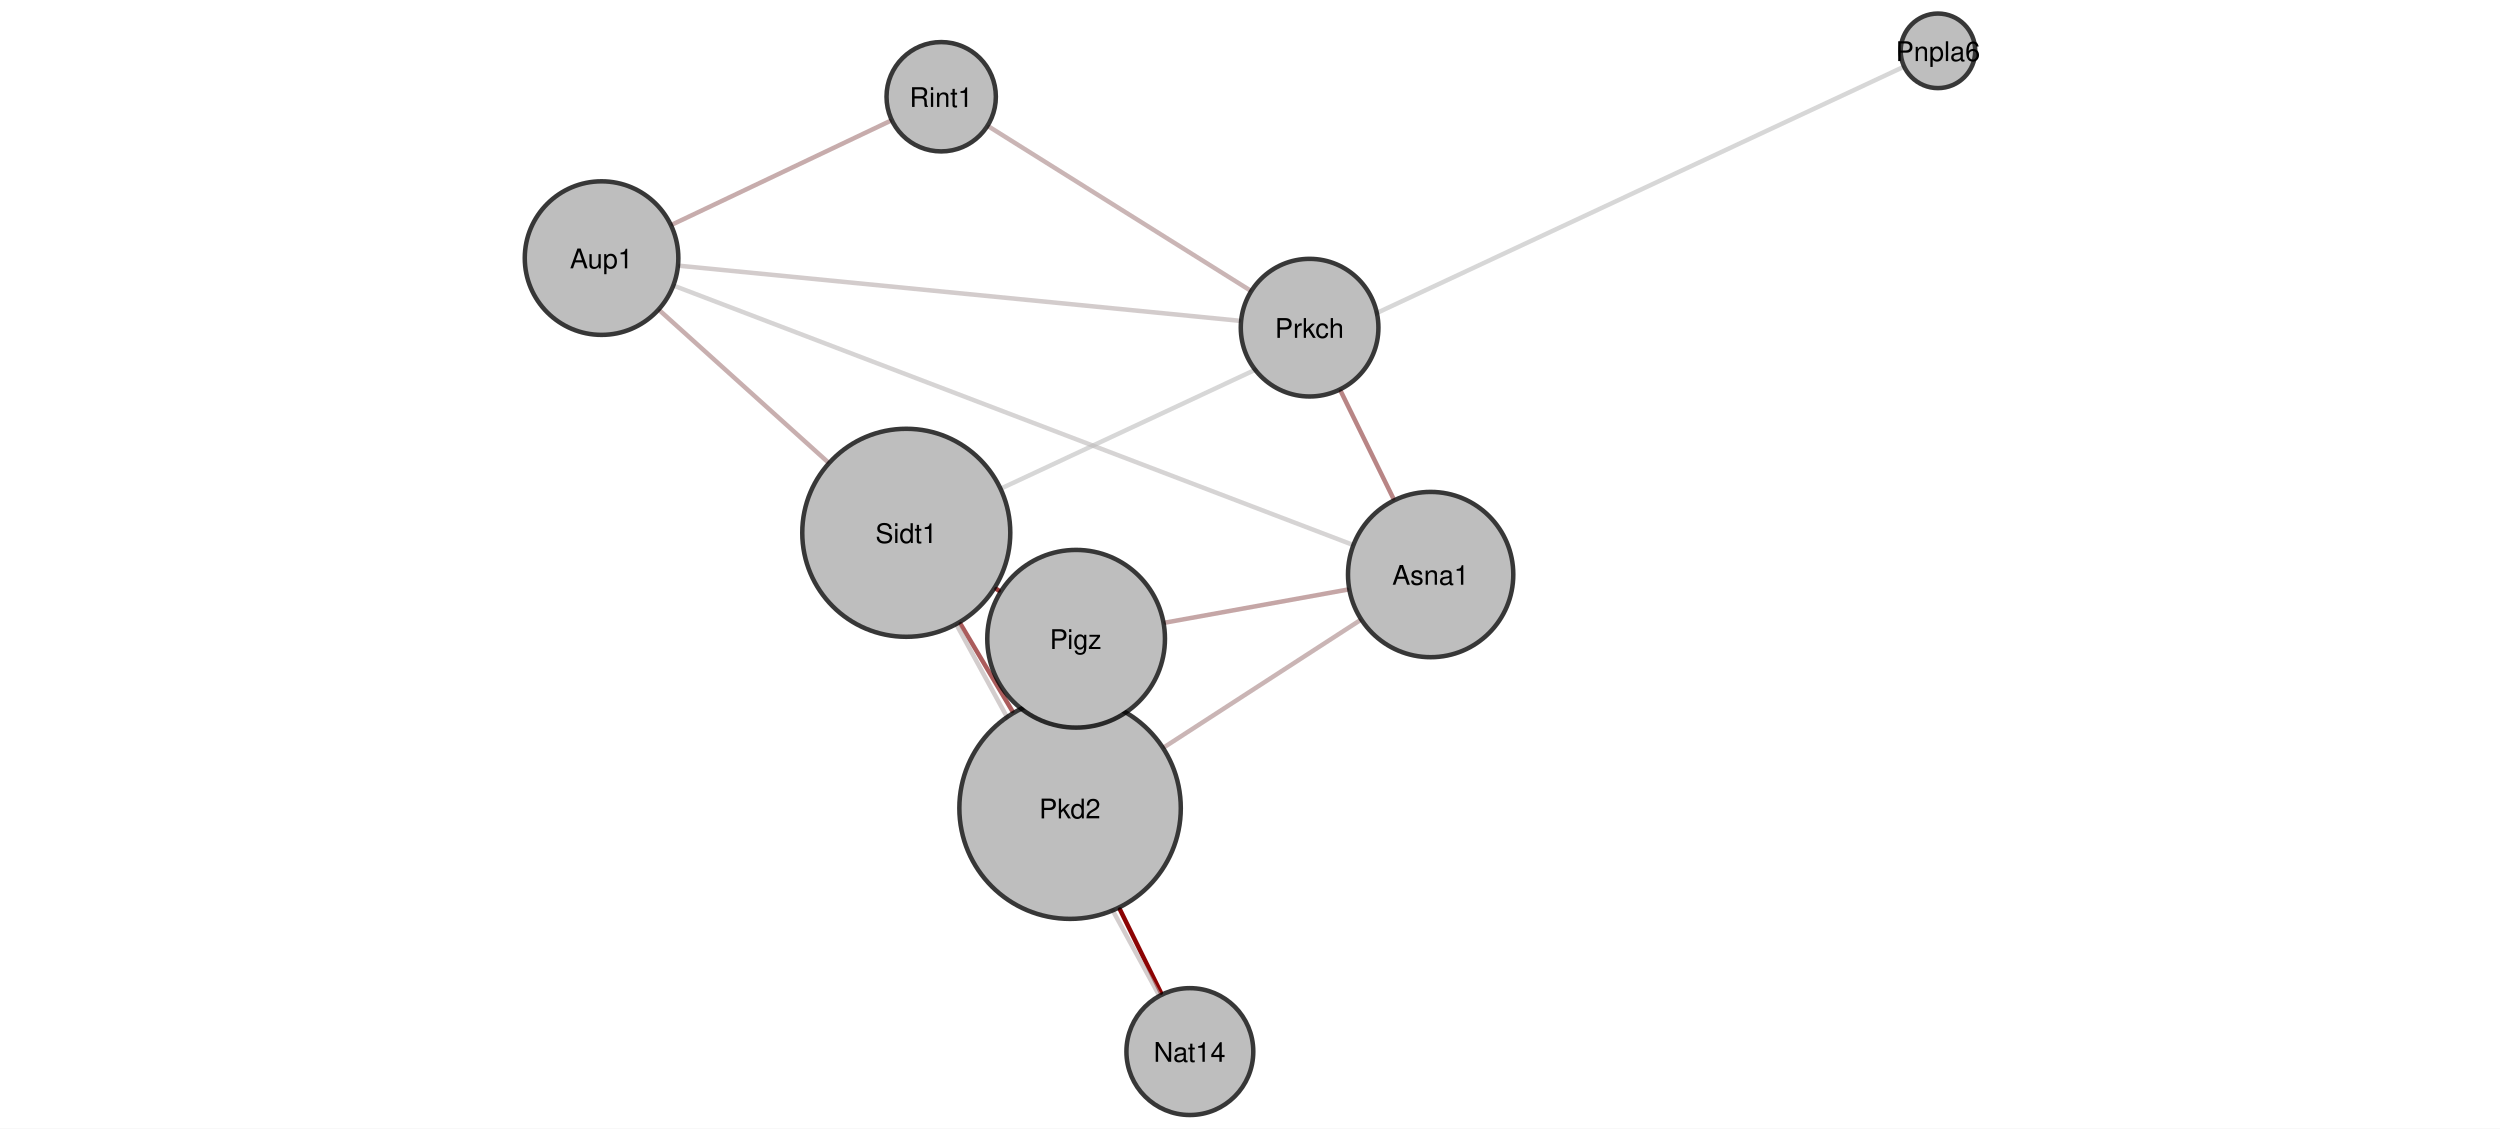
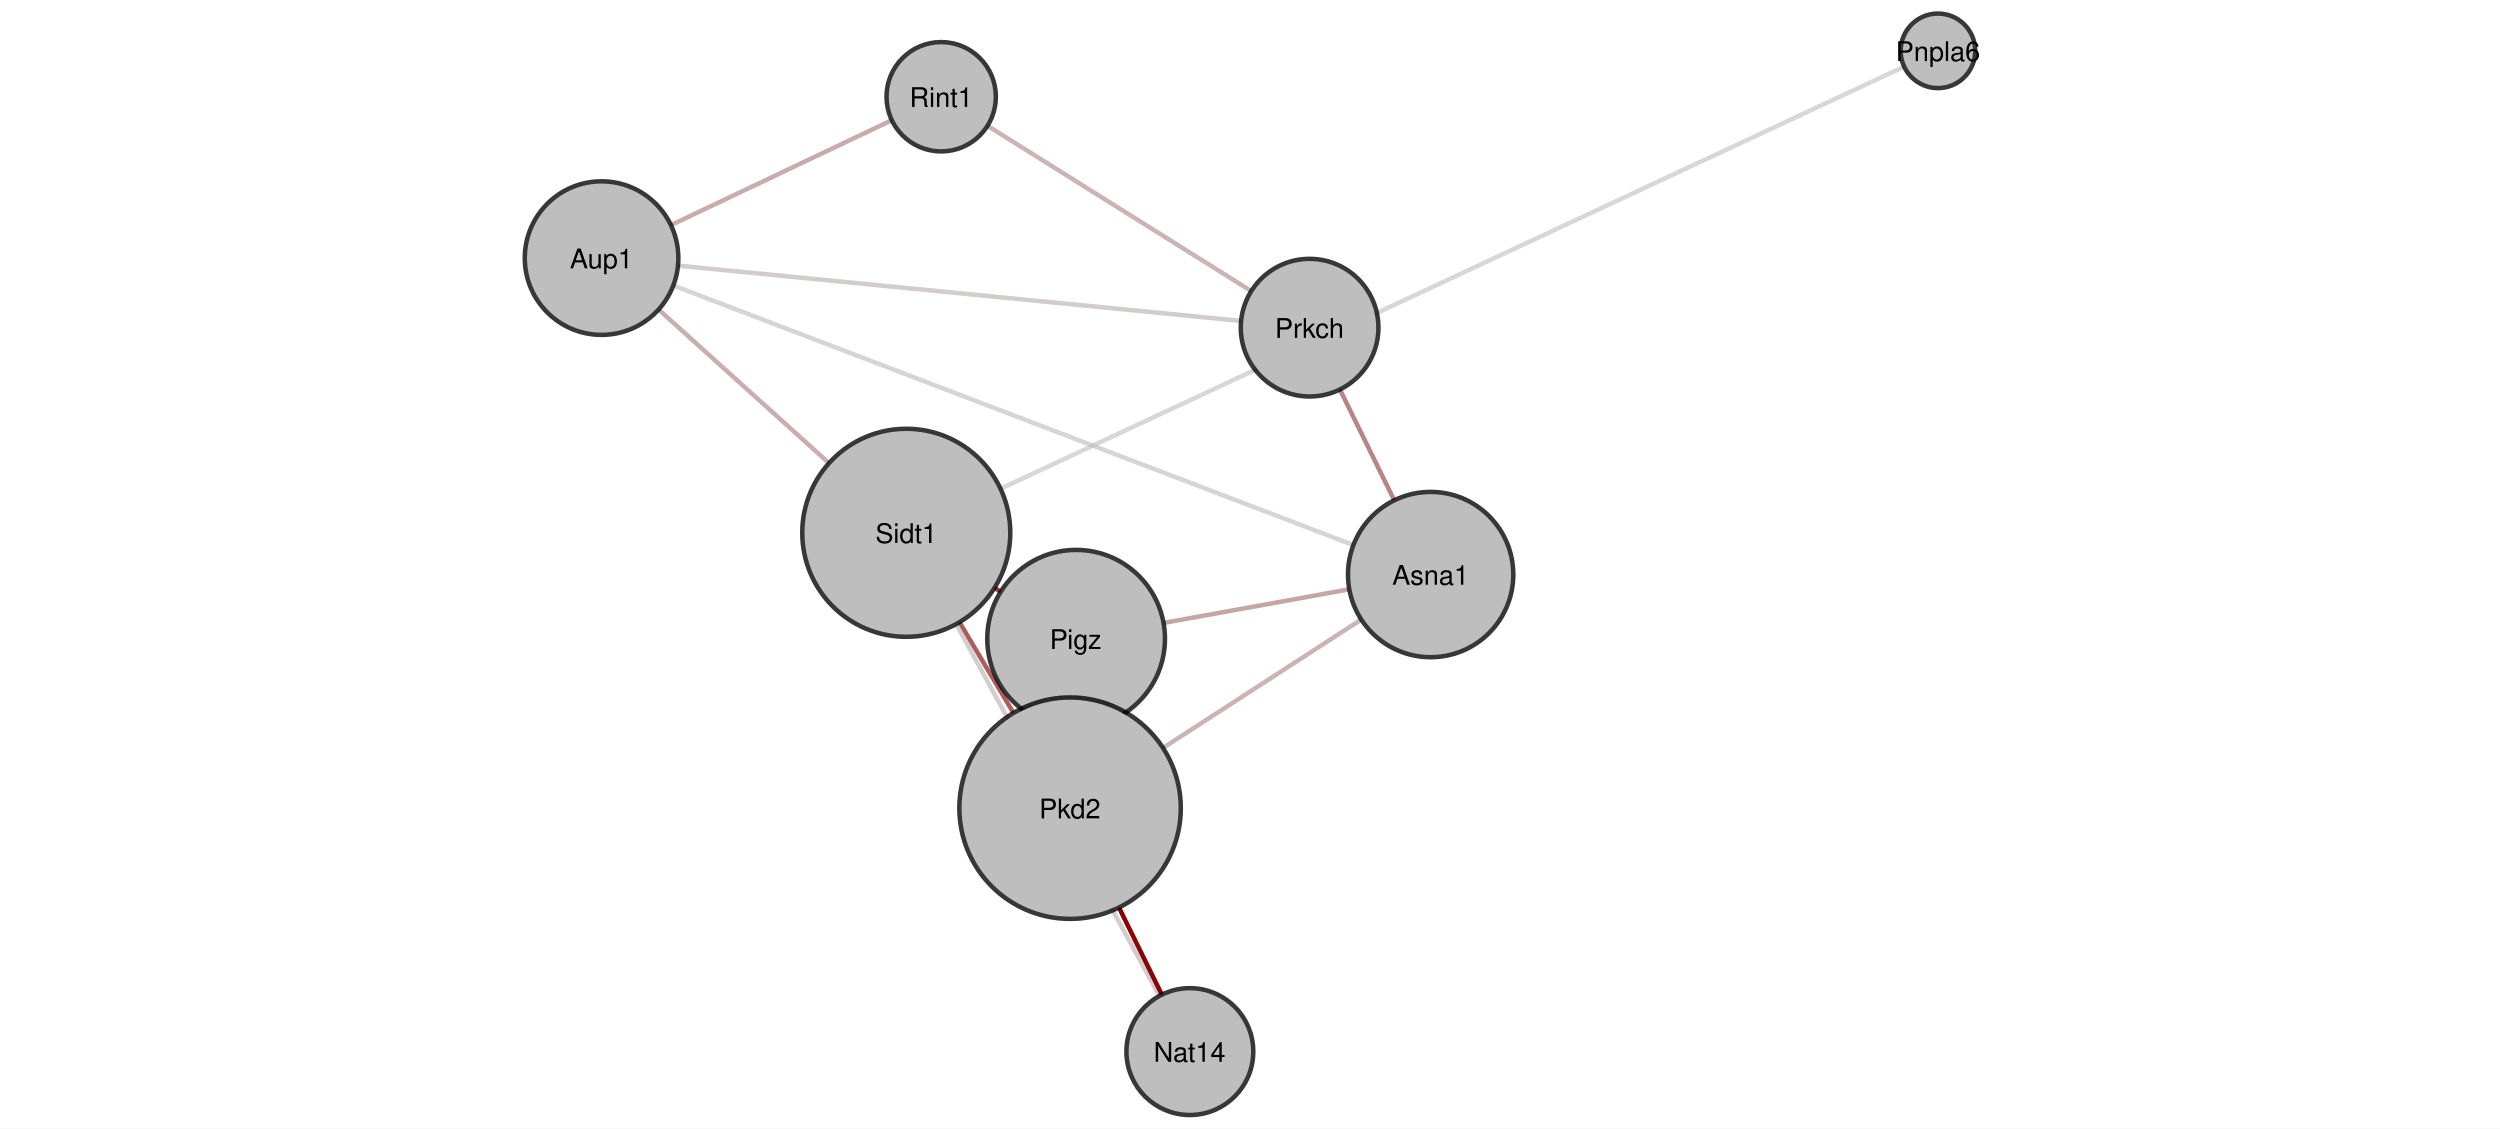
<svg xmlns="http://www.w3.org/2000/svg" version="1.1" baseProfile="full" x="0px" y="0px" width="1513px" height="683px" viewBox="0 0 1513 683">
  <g stroke-linejoin="miter" stroke-dashoffset="0" stroke-dasharray="none" stroke-width="1" stroke-miterlimit="10" stroke-linecap="square">
    <g fill-opacity="1" fill-rule="nonzero" stroke="none" fill="#ffffff">
      <path d="M 0 0 L 1513 0 L 1513 683 L 0 683 L 0 0 z" />
    </g>
    <g transform="matrix(1.367504, 0, 0, 1.367504, 703.5943, 291.7856)">
-       <g stroke-linejoin="round" stroke-width="2" stroke-linecap="round" fill="none" stroke-opacity="0.792" stroke="#a66565">
-         <path d="M 78.911 -40.118 L 102.092 7.165" />
+       <g stroke-linejoin="round" stroke-width="2" stroke-linecap="round" fill="none" stroke-opacity="0.608" stroke="#bebebe">
+         <path d="M -70.822 2.515 L 327.287 -183.469" />
+       </g>
+     </g>
+     <g transform="matrix(1.367504, 0, 0, 1.367504, 703.5943, 291.7856)">
+       <g stroke-linejoin="round" stroke-width="2" stroke-linecap="round" fill="none" stroke-opacity="0.706" stroke="#b18e8e">
+         <path d="M -148.363 -9.068 L -222.306 -75.725" />
+       </g>
+     </g>
+     <g transform="matrix(1.367504, 0, 0, 1.367504, 703.5943, 291.7856)">
+       <g stroke-linejoin="round" stroke-width="2" stroke-linecap="round" fill="none" stroke-opacity="0.863" stroke="#9d4242">
+         <path d="M -89.388 62.841 L -66.503 101.315" />
+       </g>
+     </g>
+     <g transform="matrix(1.367504, 0, 0, 1.367504, 703.5943, 291.7856)">
+       <g stroke-linejoin="round" stroke-width="2" stroke-linecap="round" fill="none" stroke-opacity="0.635" stroke="#bab0b0">
+         <path d="M -1.874 226.506 L -90.874 63.688" />
+       </g>
+     </g>
+     <g transform="matrix(1.367504, 0, 0, 1.367504, 703.5943, 291.7856)">
+       <g stroke-linejoin="round" stroke-width="2" stroke-linecap="round" fill="none" stroke-opacity="0.914" stroke="#962a2a">
+         <path d="M -72.477 47.974 L -73.531 47.316" />
+       </g>
+     </g>
+     <g transform="matrix(1.367504, 0, 0, 1.367504, 703.5943, 291.7856)">
+       <g stroke-linejoin="round" stroke-width="2" stroke-linecap="round" fill="none" stroke-opacity="0.714" stroke="#b08b8b">
+         <path d="M -120.733 -159.747 L -216.693 -114.157" />
      </g>
    </g>
    <g transform="matrix(1.367504, 0, 0, 1.367504, 703.5943, 291.7856)">
      <g stroke-linejoin="round" stroke-width="2" stroke-linecap="round" fill="none" stroke-opacity="0.694" stroke="#b39595">
        <path d="M -76.634 -157.179 L 38.411 -85.069" />
      </g>
    </g>
    <g transform="matrix(1.367504, 0, 0, 1.367504, 703.5943, 291.7856)">
-       <g stroke-linejoin="round" stroke-width="2" stroke-linecap="round" fill="none" stroke-opacity="0.639" stroke="#bab0b0">
-         <path d="M -213.476 -95.726 L 33.759 -71.438" />
+       <g stroke-linejoin="round" stroke-width="2" stroke-linecap="round" fill="none" stroke-opacity="0.725" stroke="#af8585">
+         <path d="M 1.407 62.132 L 81.659 47.599" />
      </g>
    </g>
    <g transform="matrix(1.367504, 0, 0, 1.367504, 703.5943, 291.7856)">
-       <g stroke-linejoin="round" stroke-width="2" stroke-linecap="round" fill="none" stroke-opacity="0.608" stroke="#bebebe">
-         <path d="M -70.822 2.515 L 327.287 -183.469" />
+       <g stroke-linejoin="round" stroke-width="2" stroke-linecap="round" fill="none" stroke-opacity="1" stroke="#8b0000">
+         <path d="M -39.705 109.612 L -39.16 94.319" />
      </g>
    </g>
    <g transform="matrix(1.367504, 0, 0, 1.367504, 703.5943, 291.7856)">
-       <g stroke-linejoin="round" stroke-width="2" stroke-linecap="round" fill="none" stroke-opacity="0.714" stroke="#b08b8b">
-         <path d="M -120.733 -159.747 L -216.693 -114.157" />
+       <g stroke-linejoin="round" stroke-width="2" stroke-linecap="round" fill="none" stroke-opacity="0.792" stroke="#a66565">
+         <path d="M 78.911 -40.118 L 102.092 7.165" />
+       </g>
+     </g>
+     <g transform="matrix(1.367504, 0, 0, 1.367504, 703.5943, 291.7856)">
+       <g stroke-linejoin="round" stroke-width="2" stroke-linecap="round" fill="none" stroke-opacity="0.639" stroke="#bab0b0">
+         <path d="M -213.476 -95.726 L 33.759 -71.438" />
      </g>
    </g>
    <g transform="matrix(1.367504, 0, 0, 1.367504, 703.5943, 291.7856)">
      <g stroke-linejoin="round" stroke-width="2" stroke-linecap="round" fill="none" stroke-opacity="0.996" stroke="#8c0202">
        <path d="M -0.766 225.931 L -18.865 189.15" />
      </g>
    </g>
    <g transform="matrix(1.367504, 0, 0, 1.367504, 703.5943, 291.7856)">
-       <g stroke-linejoin="round" stroke-width="2" stroke-linecap="round" fill="none" stroke-opacity="1" stroke="#8b0000">
-         <path d="M -39.705 109.612 L -39.16 94.319" />
-       </g>
-     </g>
-     <g transform="matrix(1.367504, 0, 0, 1.367504, 703.5943, 291.7856)">
-       <g stroke-linejoin="round" stroke-width="2" stroke-linecap="round" fill="none" stroke-opacity="0.863" stroke="#9d4242">
-         <path d="M -89.388 62.841 L -66.503 101.315" />
-       </g>
-     </g>
-     <g transform="matrix(1.367504, 0, 0, 1.367504, 703.5943, 291.7856)">
      <g stroke-linejoin="round" stroke-width="2" stroke-linecap="round" fill="none" stroke-opacity="0.694" stroke="#b39595">
        <path d="M 87.098 61.334 L 1.022 117.1" />
-       </g>
-     </g>
-     <g transform="matrix(1.367504, 0, 0, 1.367504, 703.5943, 291.7856)">
-       <g stroke-linejoin="round" stroke-width="2" stroke-linecap="round" fill="none" stroke-opacity="0.635" stroke="#bab0b0">
-         <path d="M -1.874 226.506 L -90.874 63.688" />
-       </g>
-     </g>
-     <g transform="matrix(1.367504, 0, 0, 1.367504, 703.5943, 291.7856)">
-       <g stroke-linejoin="round" stroke-width="2" stroke-linecap="round" fill="none" stroke-opacity="0.725" stroke="#af8585">
-         <path d="M 1.407 62.132 L 81.659 47.599" />
      </g>
    </g>
    <g transform="matrix(1.367504, 0, 0, 1.367504, 703.5943, 291.7856)">
      <g stroke-linejoin="round" stroke-width="2" stroke-linecap="round" fill="none" stroke-opacity="0.62" stroke="#bdb9b9">
        <path d="M -215.608 -86.672 L 83.528 27.504" />
      </g>
    </g>
    <g transform="matrix(1.367504, 0, 0, 1.367504, 703.5943, 291.7856)">
-       <g stroke-linejoin="round" stroke-width="2" stroke-linecap="round" fill="none" stroke-opacity="0.706" stroke="#b18e8e">
-         <path d="M -148.363 -9.068 L -222.306 -75.725" />
+       <g stroke-linejoin="round" stroke-width="4" stroke-linecap="round" fill="none" stroke-opacity="0.784" stroke="#000000">
+         <path d="M -68.401 22.421 C -68.401 47.291 -88.562 67.451 -113.431 67.451 C -138.301 67.451 -158.461 47.291 -158.461 22.421 C -158.461 -2.448 -138.301 -22.609 -113.431 -22.609 C -88.562 -22.609 -68.401 -2.448 -68.401 22.421 z" />
      </g>
    </g>
    <g transform="matrix(1.367504, 0, 0, 1.367504, 703.5943, 291.7856)">
-       <g stroke-linejoin="round" stroke-width="2" stroke-linecap="round" fill="none" stroke-opacity="0.914" stroke="#962a2a">
-         <path d="M -72.477 47.974 L -73.531 47.316" />
+       <g fill-opacity="1" fill-rule="nonzero" stroke="none" fill="#bebebe">
+         <path d="M -68.401 22.421 C -68.401 47.291 -88.562 67.451 -113.431 67.451 C -138.301 67.451 -158.461 47.291 -158.461 22.421 C -158.461 -2.448 -138.301 -22.609 -113.431 -22.609 C -88.562 -22.609 -68.401 -2.448 -68.401 22.421 z" />
      </g>
+     </g>
+     <g transform="matrix(1.367504, 0, 0, 1.367504, 529.7747, 328.6245)">
+       <text fill-opacity="1" font-style="normal" font-family="Helvetica" font-weight="normal" stroke="none" fill="#000000" font-size="12" x="0" y="0">Sidt1</text>
+     </g>
+     <g transform="matrix(1.367504, 0, 0, 1.367504, 703.5943, 291.7856)">
+       <g stroke-linejoin="round" stroke-width="4" stroke-linecap="round" fill="none" stroke-opacity="0.784" stroke="#000000">
+         <path d="M -74.788 -170.558 C -74.788 -157.75 -85.171 -147.366 -97.979 -147.366 C -110.788 -147.366 -121.171 -157.75 -121.171 -170.558 C -121.171 -183.366 -110.788 -193.749 -97.979 -193.749 C -85.171 -193.749 -74.788 -183.366 -74.788 -170.558 z" />
+       </g>
+     </g>
+     <g transform="matrix(1.367504, 0, 0, 1.367504, 703.5943, 291.7856)">
+       <g fill-opacity="1" fill-rule="nonzero" stroke="none" fill="#bebebe">
+         <path d="M -74.788 -170.558 C -74.788 -157.75 -85.171 -147.366 -97.979 -147.366 C -110.788 -147.366 -121.171 -157.75 -121.171 -170.558 C -121.171 -183.366 -110.788 -193.749 -97.979 -193.749 C -85.171 -193.749 -74.788 -183.366 -74.788 -170.558 z" />
+       </g>
+     </g>
+     <g transform="matrix(1.367504, 0, 0, 1.367504, 550.4526, 64.72477)">
+       <text fill-opacity="1" font-style="normal" font-family="Helvetica" font-weight="normal" stroke="none" fill="#000000" font-size="12" x="0" y="0">Rint1</text>
+     </g>
+     <g transform="matrix(1.367504, 0, 0, 1.367504, 703.5943, 291.7856)">
+       <g stroke-linejoin="round" stroke-width="4" stroke-linecap="round" fill="none" stroke-opacity="0.784" stroke="#000000">
+         <path d="M 0.052 69.317 C 0.052 90.481 -17.105 107.638 -38.268 107.638 C -59.432 107.638 -76.589 90.481 -76.589 69.317 C -76.589 48.153 -59.432 30.997 -38.268 30.997 C -17.105 30.997 0.052 48.153 0.052 69.317 z" />
+       </g>
+     </g>
+     <g transform="matrix(1.367504, 0, 0, 1.367504, 703.5943, 291.7856)">
+       <g fill-opacity="1" fill-rule="nonzero" stroke="none" fill="#bebebe">
+         <path d="M 0.052 69.317 C 0.052 90.481 -17.105 107.638 -38.268 107.638 C -59.432 107.638 -76.589 90.481 -76.589 69.317 C -76.589 48.153 -59.432 30.997 -38.268 30.997 C -17.105 30.997 0.052 48.153 0.052 69.317 z" />
+       </g>
+     </g>
+     <g transform="matrix(1.367504, 0, 0, 1.367504, 635.3009, 392.755)">
+       <text fill-opacity="1" font-style="normal" font-family="Helvetica" font-weight="normal" stroke="none" fill="#000000" font-size="12" x="0" y="0">Pigz</text>
    </g>
    <g transform="matrix(1.367504, 0, 0, 1.367504, 703.5943, 291.7856)">
      <g stroke-linejoin="round" stroke-width="4" stroke-linecap="round" fill="none" stroke-opacity="0.784" stroke="#000000">
        <path d="M 94.52 -68.363 C 94.52 -52.095 81.332 -38.907 65.064 -38.907 C 48.796 -38.907 35.608 -52.095 35.608 -68.363 C 35.608 -84.631 48.796 -97.819 65.064 -97.819 C 81.332 -97.819 94.52 -84.631 94.52 -68.363 z" />
      </g>
    </g>
    <g transform="matrix(1.367504, 0, 0, 1.367504, 703.5943, 291.7856)">
      <g fill-opacity="1" fill-rule="nonzero" stroke="none" fill="#bebebe">
        <path d="M 94.52 -68.363 C 94.52 -52.095 81.332 -38.907 65.064 -38.907 C 48.796 -38.907 35.608 -52.095 35.608 -68.363 C 35.608 -84.631 48.796 -97.819 65.064 -97.819 C 81.332 -97.819 94.52 -84.631 94.52 -68.363 z" />
      </g>
    </g>
    <g transform="matrix(1.367504, 0, 0, 1.367504, 771.5961, 204.4771)">
      <text fill-opacity="1" font-style="normal" font-family="Helvetica" font-weight="normal" stroke="none" fill="#000000" font-size="12" x="0" y="0">Prkch</text>
    </g>
    <g transform="matrix(1.367504, 0, 0, 1.367504, 703.5943, 291.7856)">
      <g stroke-linejoin="round" stroke-width="4" stroke-linecap="round" fill="none" stroke-opacity="0.784" stroke="#000000">
        <path d="M 358.642 -190.876 C 358.642 -182.316 351.703 -175.376 343.142 -175.376 C 334.582 -175.376 327.642 -182.316 327.642 -190.876 C 327.642 -199.437 334.582 -206.376 343.142 -206.376 C 351.703 -206.376 358.642 -199.437 358.642 -190.876 z" />
      </g>
    </g>
    <g transform="matrix(1.367504, 0, 0, 1.367504, 703.5943, 291.7856)">
      <g fill-opacity="1" fill-rule="nonzero" stroke="none" fill="#bebebe">
        <path d="M 358.642 -190.876 C 358.642 -182.316 351.703 -175.376 343.142 -175.376 C 334.582 -175.376 327.642 -182.316 327.642 -190.876 C 327.642 -199.437 334.582 -206.376 343.142 -206.376 C 351.703 -206.376 358.642 -199.437 358.642 -190.876 z" />
      </g>
    </g>
    <g transform="matrix(1.367504, 0, 0, 1.367504, 1147.294, 36.93912)">
      <text fill-opacity="1" font-style="normal" font-family="Helvetica" font-weight="normal" stroke="none" fill="#000000" font-size="12" x="0" y="0">Pnpla6</text>
    </g>
    <g transform="matrix(1.367504, 0, 0, 1.367504, 703.5943, 291.7856)">
      <g stroke-linejoin="round" stroke-width="4" stroke-linecap="round" fill="none" stroke-opacity="0.784" stroke="#000000">
-         <path d="M -74.788 -170.558 C -74.788 -157.75 -85.171 -147.366 -97.979 -147.366 C -110.788 -147.366 -121.171 -157.75 -121.171 -170.558 C -121.171 -183.366 -110.788 -193.749 -97.979 -193.749 C -85.171 -193.749 -74.788 -183.366 -74.788 -170.558 z" />
-       </g>
-     </g>
-     <g transform="matrix(1.367504, 0, 0, 1.367504, 703.5943, 291.7856)">
-       <g fill-opacity="1" fill-rule="nonzero" stroke="none" fill="#bebebe">
-         <path d="M -74.788 -170.558 C -74.788 -157.75 -85.171 -147.366 -97.979 -147.366 C -110.788 -147.366 -121.171 -157.75 -121.171 -170.558 C -121.171 -183.366 -110.788 -193.749 -97.979 -193.749 C -85.171 -193.749 -74.788 -183.366 -74.788 -170.558 z" />
-       </g>
-     </g>
-     <g transform="matrix(1.367504, 0, 0, 1.367504, 550.4526, 64.72477)">
-       <text fill-opacity="1" font-style="normal" font-family="Helvetica" font-weight="normal" stroke="none" fill="#000000" font-size="12" x="0" y="0">Rint1</text>
-     </g>
-     <g transform="matrix(1.367504, 0, 0, 1.367504, 703.5943, 291.7856)">
-       <g stroke-linejoin="round" stroke-width="4" stroke-linecap="round" fill="none" stroke-opacity="0.784" stroke="#000000">
        <path d="M 7.059 144.287 C 7.059 170.797 -14.432 192.287 -40.941 192.287 C -67.451 192.287 -88.941 170.797 -88.941 144.287 C -88.941 117.777 -67.451 96.287 -40.941 96.287 C -14.432 96.287 7.059 117.777 7.059 144.287 z" />
      </g>
    </g>
    <g transform="matrix(1.367504, 0, 0, 1.367504, 703.5943, 291.7856)">
      <g fill-opacity="1" fill-rule="nonzero" stroke="none" fill="#bebebe">
        <path d="M 7.059 144.287 C 7.059 170.797 -14.432 192.287 -40.941 192.287 C -67.451 192.287 -88.941 170.797 -88.941 144.287 C -88.941 117.777 -67.451 96.287 -40.941 96.287 C -14.432 96.287 7.059 117.777 7.059 144.287 z" />
      </g>
    </g>
    <g transform="matrix(1.367504, 0, 0, 1.367504, 628.9052, 495.2765)">
      <text fill-opacity="1" font-style="normal" font-family="Helvetica" font-weight="normal" stroke="none" fill="#000000" font-size="12" x="0" y="0">Pkd2</text>
    </g>
    <g transform="matrix(1.367504, 0, 0, 1.367504, 703.5943, 291.7856)">
      <g stroke-linejoin="round" stroke-width="4" stroke-linecap="round" fill="none" stroke-opacity="0.784" stroke="#000000">
-         <path d="M 39.14 252.014 C 39.14 266.965 27.02 279.085 12.069 279.085 C -2.881 279.085 -15.001 266.965 -15.001 252.014 C -15.001 237.064 -2.881 224.944 12.069 224.944 C 27.02 224.944 39.14 237.064 39.14 252.014 z" />
+         <path d="M -215.308 -99.146 C -215.308 -80.932 -230.073 -66.166 -248.287 -66.166 C -266.501 -66.166 -281.267 -80.932 -281.267 -99.146 C -281.267 -117.36 -266.501 -132.125 -248.287 -132.125 C -230.073 -132.125 -215.308 -117.36 -215.308 -99.146 z" />
      </g>
    </g>
    <g transform="matrix(1.367504, 0, 0, 1.367504, 703.5943, 291.7856)">
      <g fill-opacity="1" fill-rule="nonzero" stroke="none" fill="#bebebe">
-         <path d="M 39.14 252.014 C 39.14 266.965 27.02 279.085 12.069 279.085 C -2.881 279.085 -15.001 266.965 -15.001 252.014 C -15.001 237.064 -2.881 224.944 12.069 224.944 C 27.02 224.944 39.14 237.064 39.14 252.014 z" />
+         <path d="M -215.308 -99.146 C -215.308 -80.932 -230.073 -66.166 -248.287 -66.166 C -266.501 -66.166 -281.267 -80.932 -281.267 -99.146 C -281.267 -117.36 -266.501 -132.125 -248.287 -132.125 C -230.073 -132.125 -215.308 -117.36 -215.308 -99.146 z" />
      </g>
    </g>
-     <g transform="matrix(1.367504, 0, 0, 1.367504, 698.2041, 642.5939)">
-       <text fill-opacity="1" font-style="normal" font-family="Helvetica" font-weight="normal" stroke="none" fill="#000000" font-size="12" x="0" y="0">Nat14</text>
+     <g transform="matrix(1.367504, 0, 0, 1.367504, 344.8981, 162.3812)">
+       <text fill-opacity="1" font-style="normal" font-family="Helvetica" font-weight="normal" stroke="none" fill="#000000" font-size="12" x="0" y="0">Aup1</text>
    </g>
    <g transform="matrix(1.367504, 0, 0, 1.367504, 703.5943, 291.7856)">
      <g stroke-linejoin="round" stroke-width="4" stroke-linecap="round" fill="none" stroke-opacity="0.784" stroke="#000000">
        <path d="M 154.207 40.903 C 154.207 60.55 138.28 76.478 118.632 76.478 C 98.985 76.478 83.058 60.55 83.058 40.903 C 83.058 21.256 98.985 5.328 118.632 5.328 C 138.28 5.328 154.207 21.256 154.207 40.903 z" />
      </g>
    </g>
    <g transform="matrix(1.367504, 0, 0, 1.367504, 703.5943, 291.7856)">
      <g fill-opacity="1" fill-rule="nonzero" stroke="none" fill="#bebebe">
        <path d="M 154.207 40.903 C 154.207 60.55 138.28 76.478 118.632 76.478 C 98.985 76.478 83.058 60.55 83.058 40.903 C 83.058 21.256 98.985 5.328 118.632 5.328 C 138.28 5.328 154.207 21.256 154.207 40.903 z" />
      </g>
    </g>
    <g transform="matrix(1.367504, 0, 0, 1.367504, 842.5597, 353.8983)">
      <text fill-opacity="1" font-style="normal" font-family="Helvetica" font-weight="normal" stroke="none" fill="#000000" font-size="12" x="0" y="0">Asna1</text>
    </g>
    <g transform="matrix(1.367504, 0, 0, 1.367504, 703.5943, 291.7856)">
      <g stroke-linejoin="round" stroke-width="4" stroke-linecap="round" fill="none" stroke-opacity="0.784" stroke="#000000">
-         <path d="M -68.401 22.421 C -68.401 47.291 -88.562 67.451 -113.431 67.451 C -138.301 67.451 -158.461 47.291 -158.461 22.421 C -158.461 -2.448 -138.301 -22.609 -113.431 -22.609 C -88.562 -22.609 -68.401 -2.448 -68.401 22.421 z" />
+         <path d="M 39.14 252.014 C 39.14 266.965 27.02 279.085 12.069 279.085 C -2.881 279.085 -15.001 266.965 -15.001 252.014 C -15.001 237.064 -2.881 224.944 12.069 224.944 C 27.02 224.944 39.14 237.064 39.14 252.014 z" />
      </g>
    </g>
    <g transform="matrix(1.367504, 0, 0, 1.367504, 703.5943, 291.7856)">
      <g fill-opacity="1" fill-rule="nonzero" stroke="none" fill="#bebebe">
-         <path d="M -68.401 22.421 C -68.401 47.291 -88.562 67.451 -113.431 67.451 C -138.301 67.451 -158.461 47.291 -158.461 22.421 C -158.461 -2.448 -138.301 -22.609 -113.431 -22.609 C -88.562 -22.609 -68.401 -2.448 -68.401 22.421 z" />
+         <path d="M 39.14 252.014 C 39.14 266.965 27.02 279.085 12.069 279.085 C -2.881 279.085 -15.001 266.965 -15.001 252.014 C -15.001 237.064 -2.881 224.944 12.069 224.944 C 27.02 224.944 39.14 237.064 39.14 252.014 z" />
      </g>
    </g>
-     <g transform="matrix(1.367504, 0, 0, 1.367504, 529.7747, 328.6245)">
-       <text fill-opacity="1" font-style="normal" font-family="Helvetica" font-weight="normal" stroke="none" fill="#000000" font-size="12" x="0" y="0">Sidt1</text>
-     </g>
-     <g transform="matrix(1.367504, 0, 0, 1.367504, 703.5943, 291.7856)">
-       <g stroke-linejoin="round" stroke-width="4" stroke-linecap="round" fill="none" stroke-opacity="0.784" stroke="#000000">
-         <path d="M 0.052 69.317 C 0.052 90.481 -17.105 107.638 -38.268 107.638 C -59.432 107.638 -76.589 90.481 -76.589 69.317 C -76.589 48.153 -59.432 30.997 -38.268 30.997 C -17.105 30.997 0.052 48.153 0.052 69.317 z" />
-       </g>
-     </g>
-     <g transform="matrix(1.367504, 0, 0, 1.367504, 703.5943, 291.7856)">
-       <g fill-opacity="1" fill-rule="nonzero" stroke="none" fill="#bebebe">
-         <path d="M 0.052 69.317 C 0.052 90.481 -17.105 107.638 -38.268 107.638 C -59.432 107.638 -76.589 90.481 -76.589 69.317 C -76.589 48.153 -59.432 30.997 -38.268 30.997 C -17.105 30.997 0.052 48.153 0.052 69.317 z" />
-       </g>
-     </g>
-     <g transform="matrix(1.367504, 0, 0, 1.367504, 635.3009, 392.755)">
-       <text fill-opacity="1" font-style="normal" font-family="Helvetica" font-weight="normal" stroke="none" fill="#000000" font-size="12" x="0" y="0">Pigz</text>
-     </g>
-     <g transform="matrix(1.367504, 0, 0, 1.367504, 703.5943, 291.7856)">
-       <g stroke-linejoin="round" stroke-width="4" stroke-linecap="round" fill="none" stroke-opacity="0.784" stroke="#000000">
-         <path d="M -215.308 -99.146 C -215.308 -80.932 -230.073 -66.166 -248.287 -66.166 C -266.501 -66.166 -281.267 -80.932 -281.267 -99.146 C -281.267 -117.36 -266.501 -132.125 -248.287 -132.125 C -230.073 -132.125 -215.308 -117.36 -215.308 -99.146 z" />
-       </g>
-     </g>
-     <g transform="matrix(1.367504, 0, 0, 1.367504, 703.5943, 291.7856)">
-       <g fill-opacity="1" fill-rule="nonzero" stroke="none" fill="#bebebe">
-         <path d="M -215.308 -99.146 C -215.308 -80.932 -230.073 -66.166 -248.287 -66.166 C -266.501 -66.166 -281.267 -80.932 -281.267 -99.146 C -281.267 -117.36 -266.501 -132.125 -248.287 -132.125 C -230.073 -132.125 -215.308 -117.36 -215.308 -99.146 z" />
-       </g>
-     </g>
-     <g transform="matrix(1.367504, 0, 0, 1.367504, 344.8981, 162.3812)">
-       <text fill-opacity="1" font-style="normal" font-family="Helvetica" font-weight="normal" stroke="none" fill="#000000" font-size="12" x="0" y="0">Aup1</text>
+     <g transform="matrix(1.367504, 0, 0, 1.367504, 698.2041, 642.5939)">
+       <text fill-opacity="1" font-style="normal" font-family="Helvetica" font-weight="normal" stroke="none" fill="#000000" font-size="12" x="0" y="0">Nat14</text>
    </g>
  </g>
</svg>
